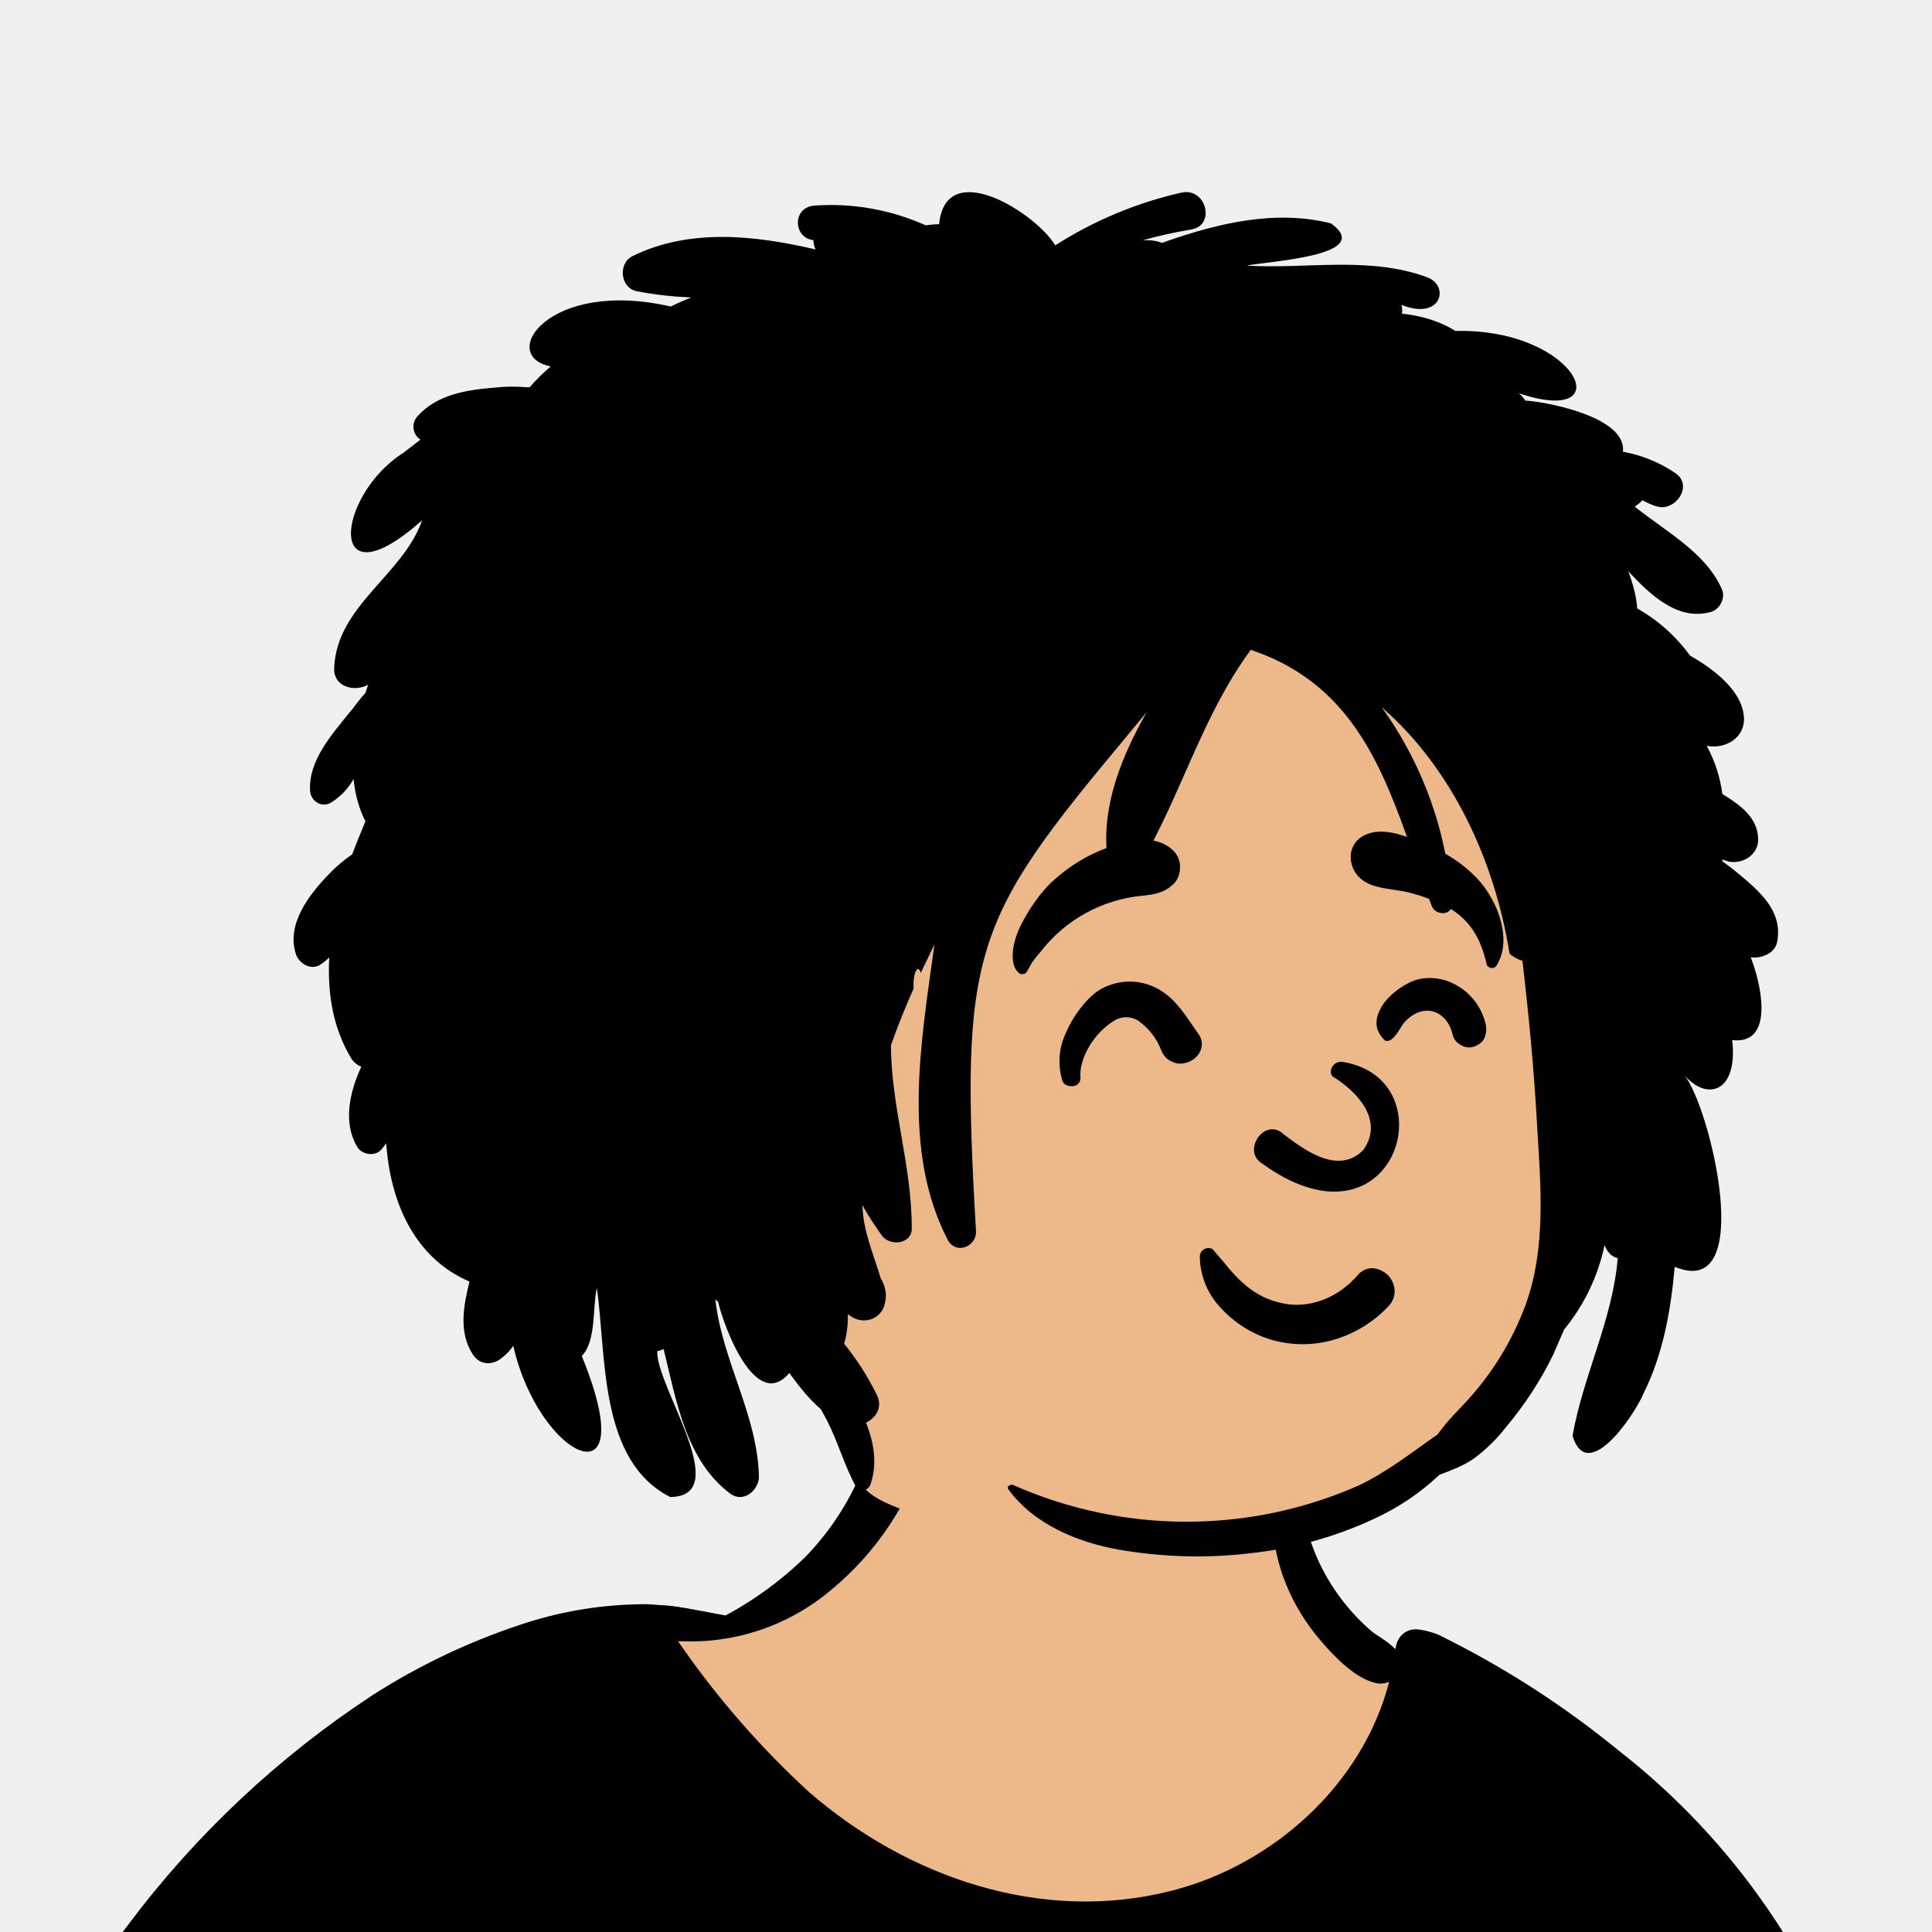
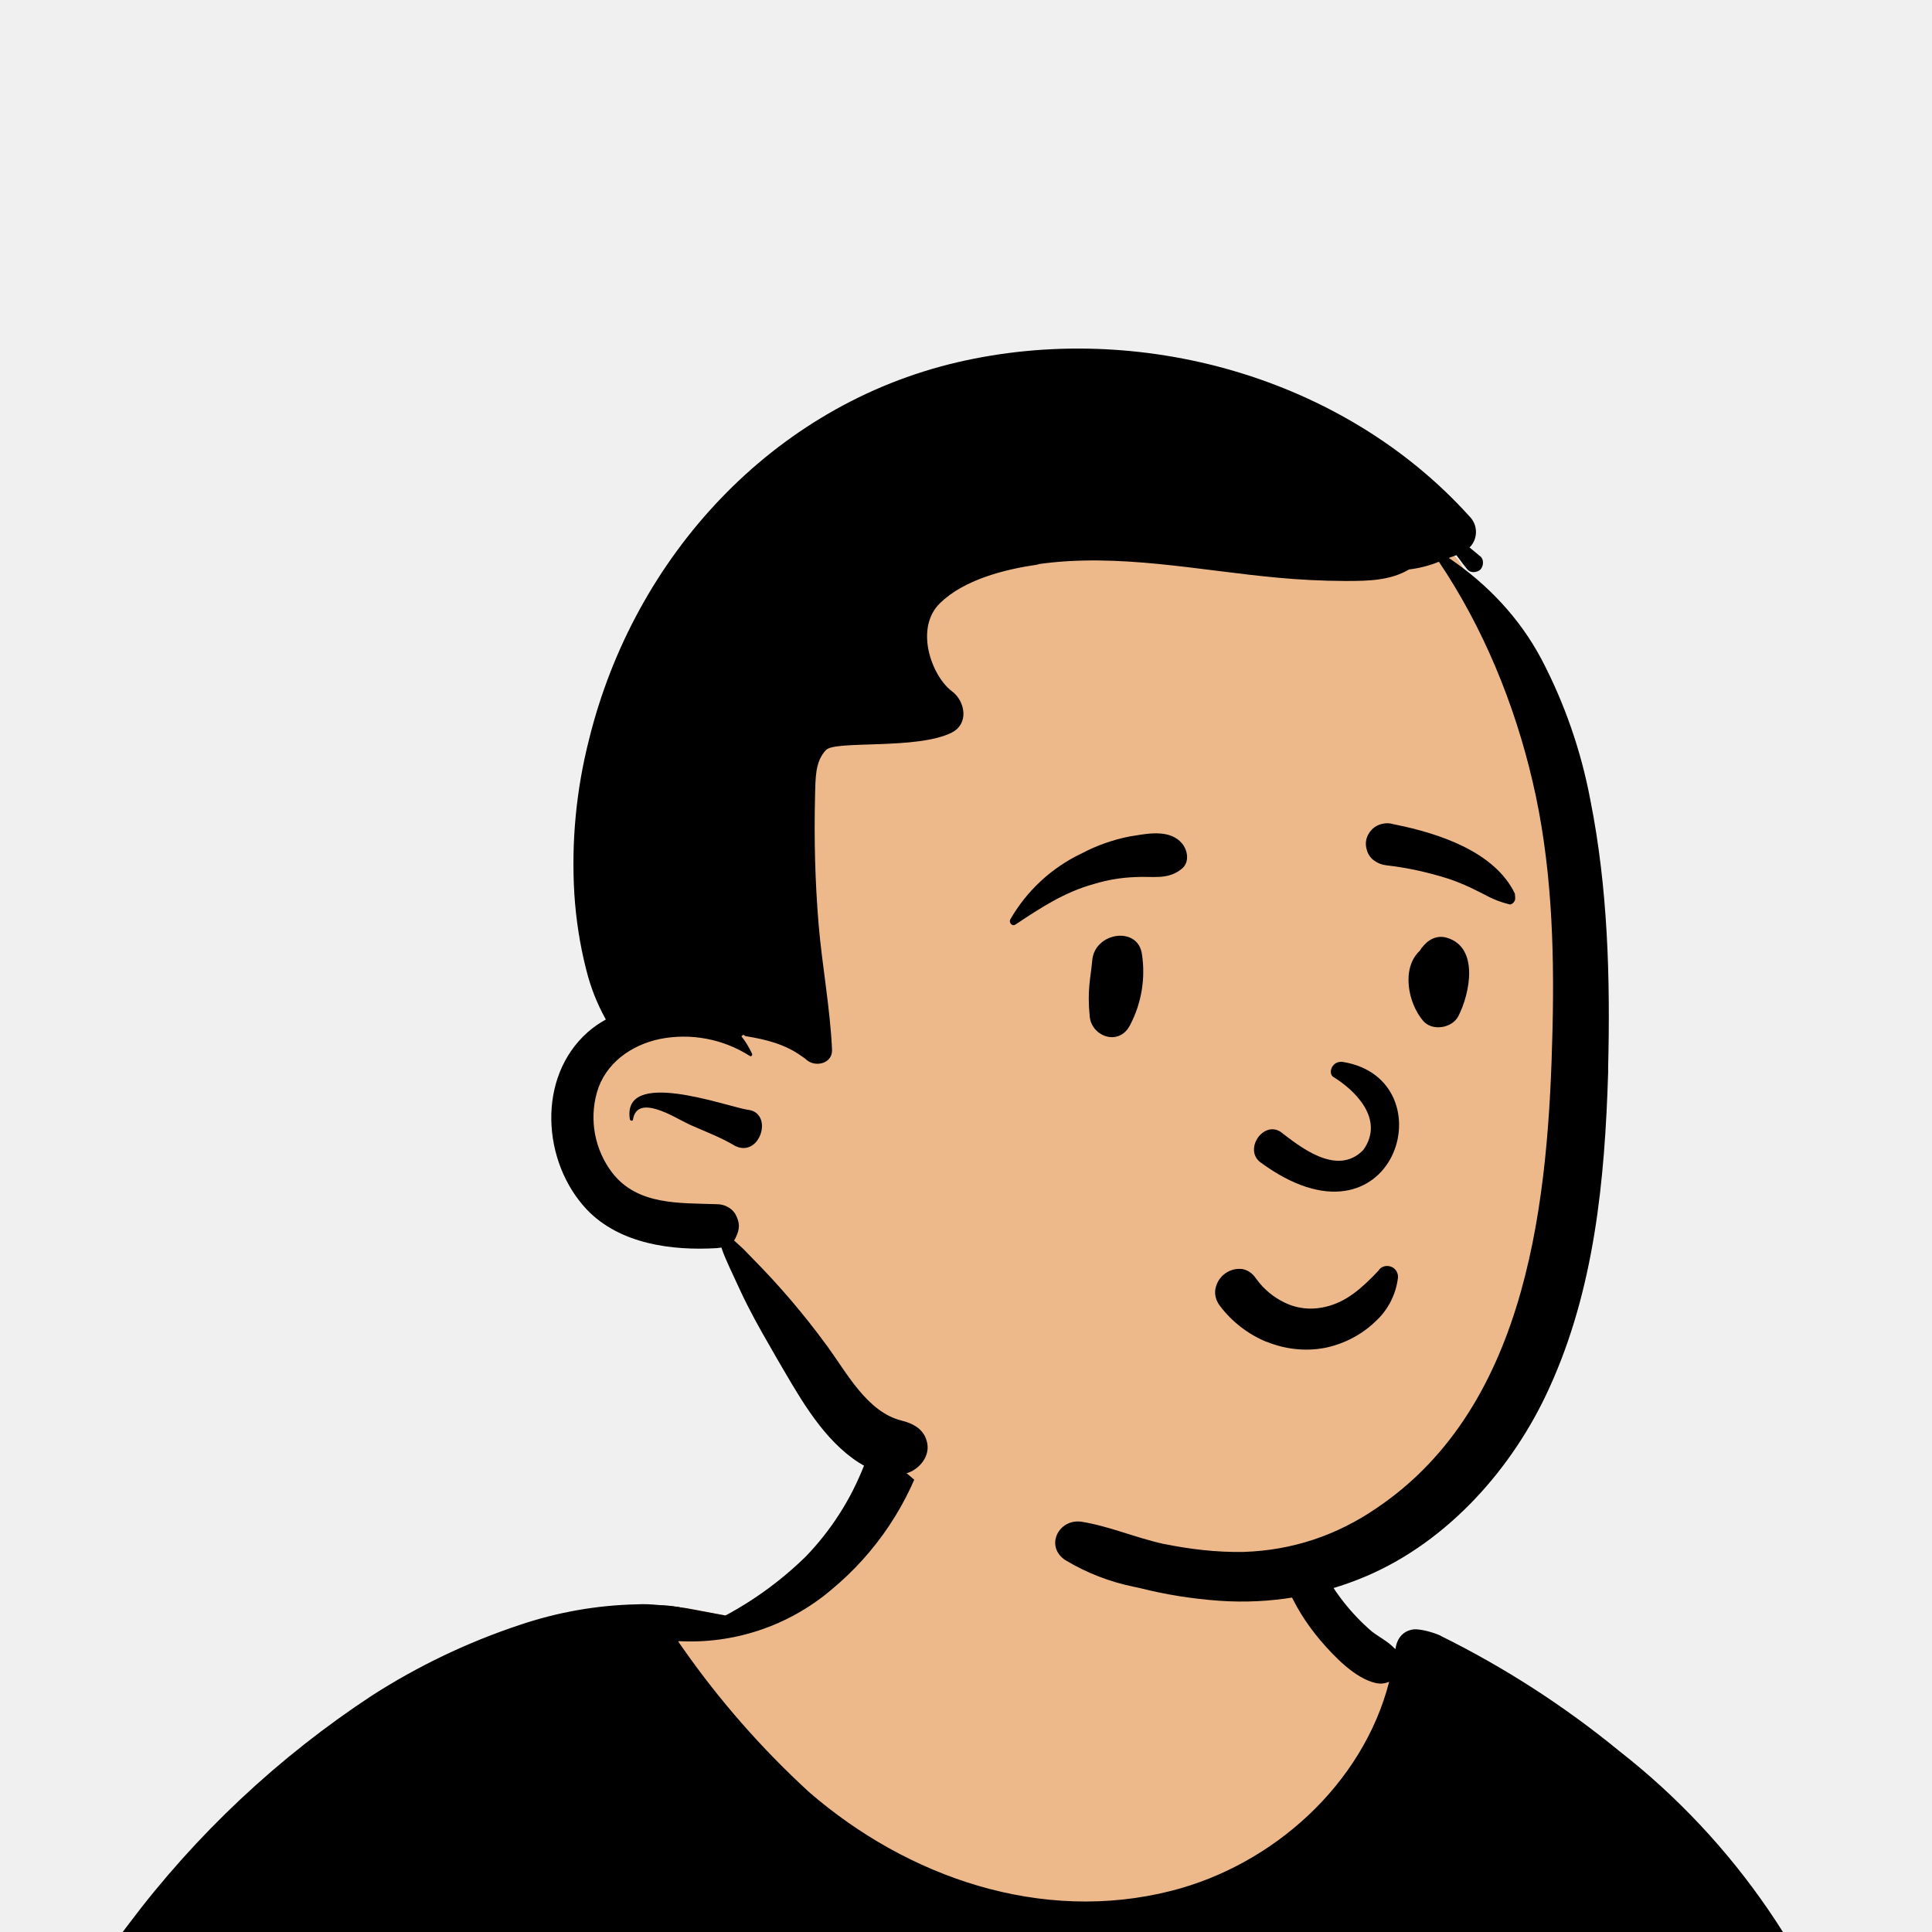
<svg xmlns="http://www.w3.org/2000/svg" viewBox="0 0 704 704" fill="none" shape-rendering="auto">
  <mask id="peep-09-mask">
    <rect width="704" height="704" rx="0" ry="0" x="0" y="0" fill="#fff" />
  </mask>
  <g mask="url(#peep-09-mask)">
    <g fill-rule="evenodd" clip-rule="evenodd">
      <path d="M705.3 1074a2351.1 2351.1 0 0 1-15.6-101c-1-7.7-2.5-16.4 2.7-22 7.3-8 14-14.8 14.8-26.2.8-10.7-2.8-22.4-5-32.8a809.4 809.4 0 0 0-17.3-64.7c-6.6-21.7-13.9-43.2-21.3-64.6-6.9-20-13.5-40.3-22.5-59.5-17-36.5-46-63.5-81.6-81.6-9-4.5-27-20.5-36.3-24-8.5-3.4-8.5 6.3-16.9 2.6-6.7-2.9-13-6.7-16.7-13.2-4-7-14.3-16.9-15.9-25-3.3-17.4.3-32.2-12-45.3a90 90 0 0 0-41.1-23.8c-33.7-9.3-78.5-2.8-98.8 28.5-9.7 14.9-13 33-26.2 45.1-11.4 10.7-8.8 18-23.6 23.4-.9.3-23.6-4.5-24.4-4.2-16.2-3.5-31.7 6.2-46.5 11.8a325.4 325.4 0 0 0-63 32.3 399.2 399.2 0 0 0-102.3 98.5 482.5 482.5 0 0 0-76.4 161c-1.7 6.4-3.5 13-1.5 19.4 1.7 5.3 5.4 9.2 9.8 12.4 6 4.3 18 7 17.7 15.7-.1 6.6-2.4 13.5-3.5 20-1.3 7.7-2.3 15.5-3.4 23.2-4.8 35.4-8.6 71-10.3 106.6a920 920 0 0 0-.5 106c.1 2.3.8 4.5 2 6.2-1 .4-1.2 2.4.1 2.7l2.7.5a12 12 0 0 0 7 2.4l5.5.2c19.3 4 38.6 7.9 58.1 10.8 23.8 3.5 47.6 6.3 71.5 8.7 49.2 4.8 98 3.2 147.1.6a1877 1877 0 0 1 147.4-2c49.2 1.4 98.4 3.5 147.6 4.4 55 1 110-.5 164.8-5 7.5-.5 12.2-6.5 10.7-14-8.9-44.7-19-89.1-27-134Z" fill="#edb98a" />
      <path d="m201 597.5 1.2-.4c14.5-5.7 29.6-14.8 45.4-11.4.5-.2 10.8 1.9 17.9 3.2l-6.7 7L247 598c40.7 67.1 88.8 100.7 144.3 100.7 55.5 0 97.7-33.6 126.4-100.7l4-1c.4 0 1 .2 1.5.4 9.3 3.6 27.4 19.6 36.3 24.1 35.6 18 64.5 45 81.6 81.6 8.7 18.6 15.2 38 21.8 57.5l.7 2c7.4 21.4 14.7 43 21.3 64.6 6.3 20.4 12 41 16.6 61.8l.7 2.9c2.2 10.4 5.8 22 5 32.8a29 29 0 0 1-3 10.7l-80.4 29 38.4 261.3c-35.1 1.5-70.3 2-105.5 1.3-49.2-.9-98.4-3-147.6-4.3-47.7-1.2-95.3-.7-143 1.7l-12 .6a946.3 946.3 0 0 1-139.5-1l-3.1-.3v-38.3l16.3-212.9-83-15.6-81.3-39.5a21.7 21.7 0 0 1-5.6-8.8c-1.9-6-.5-12 1-18l.5-1.3a492.8 492.8 0 0 1 76.4-161A399.3 399.3 0 0 1 138 629.7c19.8-13 40.9-23.9 63-32.3Z" fill="currentColor" />
      <path d="M232.2 584.6c5.1-.3 10.3.6 15.4 1 .4.1.6.8 0 .9-9 1.9-18 4.5-26.9 7.1l-3.8 1.2c-10 3-19.8 6-29.6 10-19.4 7.9-37.8 18.5-54.8 30.8C67.2 682.8 20 754.3-9.9 828.3a526 526 0 0 0-24.3 77c-.4 1.6-2 5.4-1 7 .7 1.3 3.6 2.1 5 2.9l4.5 2.3 25.2 12.9 2.3 1.1c38 18.6 78.4 34.4 121 35.5l.4-3.7a342 342 0 0 1 9.9-60c.3-1 1.6-.6 1.7.3 3 23.1 2 46.4 1 69.7-1.8 41-4.3 82.2-6.5 123.3-1.2 20.6-2.6 41-3.9 61.7-1.3 20.5-1.7 41.6-4.7 62-.6 4.6-6 7-10 6.6-4.4-.5-7.9-4.5-8-9 0-11.9 1.5-24 2.4-35.8l2.5-33.8c3.1-41.1 6.8-82.2 10.2-123.3a4771 4771 0 0 1 3.8-43.7C76.4 979.8 34.2 963-6.1 943.5c-.6 13.2-2 26.5-3.4 39.6-3.8 36.8-7.1 73.6-9.6 110.5a2254.2 2254.2 0 0 0-4.2 92.7l-.2 7c0 4.4-.5 8.5-4.3 11.7-3.7 3.3-8.9 3.5-12.6 0-5-4.6-4.2-10.9-4-17.1a1675.6 1675.6 0 0 1 1.8-47.2 1321 1321 0 0 1 10.5-109.5l2-14c3.5-26 7.5-52.7 15.5-77.9-3.1-1.5-6.2-3-9.3-4.7-5.5-2.7-11.2-5.4-16.6-8.4-4.2-2.5-7.9-5.8-9-10.8-1.4-5.5.6-11.5 2-16.9v-.4a502 502 0 0 1 26.6-80 523.2 523.2 0 0 1 67.8-117 353.8 353.8 0 0 1 88.7-83.3 239 239 0 0 1 53.8-25.7 142.6 142.6 0 0 1 42.8-7.5Zm90.1-66c6-6.5 18.1.2 15.2 8.8a108.2 108.2 0 0 1-34.7 52A79.4 79.4 0 0 1 247 598l1.7 2.4a321.1 321.1 0 0 0 46.1 52.6c36 31.2 84.8 48 132 36 37.1-9.4 69.8-38.8 79.4-76.2-1.3.6-3 .9-4.8.5-7.7-1.7-15.3-9.8-20.3-15.6-5.3-6.3-9.5-13-12.6-20.7-5.6-14-7.4-32.1.3-45.7 1-1.7 3-.7 3.3 1l.3 2.5c1.5 12.7 3.3 25 9.3 36.6a76 76 0 0 0 18.2 23.1c2.6 2 5.8 3.6 8.1 6l.5.4c.6-5 4.1-7.3 7.6-7.2 3.3.2 7.3 1.6 8.8 2.3l.1.1a341 341 0 0 1 65.1 42 259 259 0 0 1 88.4 129c7.5 25.3 11.8 51.4 16.3 77.4l2.8 16c4.2 23.9 8.9 48.4 18.4 70.7 2.5 5.7.6 11.1-5.5 13.4A1493 1493 0 0 1 688 953c3.7 16 6 32.5 8.7 48.5 6 34.1 13.2 68 19.4 102 3.2 17.5 6.1 35 9.3 52.3l4.7 25.2 2.4 13.6.1.7c.5 2.4 1 4.9.4 7.3-.8 2.7-2.9 4.6-4.8 6.6-1.6 1.6-3.8 1.6-5.7.7l-.7-.3c-3.4-1.6-6-3.2-7.3-7-.7-2.5-1-5.2-1.5-7.7a3535.6 3535.6 0 0 1-7.8-43.6l-1.6-9.1c-5.2-31.4-10.2-62.9-12.8-94.5-1-14-2.3-28.1-3.5-42.2l-.9-10.5c-1.1-13.3-2.5-27-2.7-40.5l-4.5 1.6L657 964c-5.5 2-12.5 6-18.4 5.2-2.9-.3-5-1.2-6.8-2.9 2 28.8 4.8 57.4 8.5 86a1965.7 1965.7 0 0 0 22 135c.6 3.2 1.4 6.4 1.9 9.6.5 3.7-.5 5.9-2.5 9-1.7 2.4-5 3.7-7.8 2-3.6-2.3-5.5-4.3-6.5-8.4-1-3.7-1.6-7.6-2.3-11.4a1654.2 1654.2 0 0 1-11.4-65.2c-7.8-52-12.7-104.4-15.2-156.8a1388 1388 0 0 1-1.4-77.8c0-13.3.5-26.6 1.4-39.9 1-13.4 3-26.5 4.8-39.8 0-.5.7-.5.7 0 .8 14.9 2.1 29.8 2.8 44.7.6 14.3.9 28.5 1.4 42.8.6 18.7 1.5 37.5 2.7 56.2a9.6 9.6 0 0 1 8.5-3.1c4.7-1 9.7-3.4 14.1-5l16.8-5.5 26.4-8.7a679 679 0 0 1-18-80.8l-2-12.3c-4-24.2-8.5-48.5-15.8-72a229.8 229.8 0 0 0-34.8-68.2 370.2 370.2 0 0 0-52.7-55.3C557 627 539.7 614 523 600c.1.9.2 2 0 3-3.5 25.9-17 50-35.8 67.9-37.7 36-93.6 43.4-142 26.5-46.7-16.3-88-55-102.6-102.8-.3-.8.8-1 1.3-.5l2.4 3.3c0-.4.2-.9.7-1a129 129 0 0 0 46.6-29.2 100.2 100.2 0 0 0 21.3-33.3l.4-1c1.7-5 3.2-10.2 7-14.2Z" fill="#000" />
    </g>
    <g transform="matrix(.99789 0 0 1 156 62)">
      <g fill-rule="evenodd" clip-rule="evenodd">
-         <path d="M242 75.3c56.8 0 115.6 44 136.4 72 24 32.5 43 188.4 34.1 241.3-8.9 53-53.1 110.6-130 110.6-76.7 0-123.5-9.5-125.3-23.2-2-13.8-50.7-90.2-50.7-90.2s-49.9-14-50-47.6c-.3-33.5 26.7-45.7 26.7-45.7s-9.6-132.3 14.5-166.7C122 91.3 185.3 75.3 242 75.3Z" fill="#edb98a" />
-         <path d="M275.1 8.2c9-2 12.6 11.8 3.7 13.4-6 1-12 2.3-18 4 2.4-.2 4.9 0 7.2.9l1.4-.5c19.2-6.7 40.1-11.7 60.3-6.6 16.6 12-24.1 13.8-30.7 15.4 22 1.3 44.7-3.6 66 4.3 8.1 3.2 5 15.8-9.6 10 .3 1 .4 2.2.2 3.2 6.6.7 13.5 2.5 19.5 6.3 44.7-1.1 60.8 35.3 23.2 22.7 1 .8 1.8 1.8 2.4 2.7h.6c10 .9 36.4 6.6 35 18.6a50 50 0 0 1 19.6 8.1c5.9 4.7-.5 13.6-7 11.9-2-.5-3.7-1.4-5.5-2.3-.7.8-1.6 1.5-2.8 2.3 11.3 9.1 26.2 16.8 32 30.5 1.1 3.3-1.2 7.3-4.6 8-11.8 3-21.6-6.2-29.7-14.9 1.7 4.8 3 9.4 3.2 13.5a61 61 0 0 1 19.3 17.2c8.7 4.9 19.4 13 19.7 22.9.2 7.2-6.9 11.2-13.4 10h-.2a50 50 0 0 1 5.7 17.5l.6.4c6.2 3.8 12.3 8.4 12.5 16 .1 5.7-5.6 9.4-11 8.2l-2.1-.7v.6c2.2 1.6 4.4 3.3 6.4 5l1.8 1.5c7 6 13.8 12.8 11.8 23-.7 3.5-4.3 5.3-7.5 5.6H483l.3.8c4.4 11.9 7.3 31-7.1 29.3 2.2 19.4-9.5 22.3-17.6 12.6 9.5 11.3 26.8 82.7-3.4 70-1.4 16-4.3 32.2-11.6 46.6l-.2.5c-3.7 8-20.2 32-25.5 14.5 3.8-21.8 14.7-42.4 16.5-64.8-2.2-.3-4-2.4-4.8-4.7a71.8 71.8 0 0 1-14.8 30.8l-3.9 9a128.2 128.2 0 0 1-17.2 26.4 59.5 59.5 0 0 1-12 11.7c-3.8 2.6-8.2 4.2-12.4 5.8a88.3 88.3 0 0 1-24.2 16.2 143.7 143.7 0 0 1-45 12.4c-16 1.9-32 1.4-47.7-1.3-15-2.6-31.2-9.2-40.5-22-.8-1 .7-2 1.7-1.6a156.4 156.4 0 0 0 126 .3c10.6-5 19.5-12.1 29-18.7 1.8-2.4 3.7-4.8 5.8-7l3.3-3.5a106.3 106.3 0 0 0 23.3-37.4c7.2-20.4 5.3-42.6 4-63.9l-.1-1.8c-1.1-19.7-3-39.4-5.3-59-1.7-.5-3.4-1.4-4.7-2.6-5.3-33.3-20.7-67.3-46.7-89.8a136.7 136.7 0 0 1 25.6 71.5c.4 4.6-5.9 4.5-7.3 1-14.5-37.8-21.9-78.6-66.1-93.4-17.6 23.8-25.3 52.5-40 77.6-3.8 5.9-12 3-12.5-3.3-1.8-18 5.5-35.8 14.5-51.6l-7.3 8.8c-56.4 67.5-61 77.6-55 181-.5 5.2-7.2 7.7-10.2 2.8-17.2-32.8-9.8-73-5-108l-5 10.4c-1.1-3.6-3 .4-2.6 5.7-3 6.7-5.8 13.6-8.3 20.7.1 22.4 7.6 43.9 7.6 66.2.5 6.3-8 7.3-11 3-2.6-3.7-5-7.2-7-11 .2 9.4 4 17.7 6.6 26.5 1.8 3.1 2.6 6.4 1.4 9.9v.3c-2 5.8-9 7-13.3 3 0 3.7-.3 7.4-1.4 10.8a99 99 0 0 1 12.2 19.2c1.8 4.3-.7 7.9-4.2 9.6 3 7.5 4.2 15.2 1.6 22.6-.8 2.2-4 3-5.3.7-4.2-7.7-6.5-16.2-10.5-24a112 112 0 0 0-2.3-4.2c-4.4-3.8-8-8.4-11.5-13.2-12.2 14.4-23.8-16.5-26-25.9l-1-.9c2.4 22.3 15.7 42.7 15.9 65.1-.5 4.7-5.6 9-10.3 5.8C94 470.2 90.6 448.1 86 429.6c-.7.3-1.5.6-2.3.7-.8 12.5 28.4 53 4.7 53.2-26.2-13.3-23.2-51.5-26.8-76.2-1.6 7.4-.2 19.5-5.5 24.8 22.8 55.4-15.6 37.7-25-3.7a19.8 19.8 0 0 1-4.3 4.5c-3.4 2.7-8 2.6-10.5-1.4-5.2-8-3.4-17.6-1.2-26.5-20.2-8.7-28.9-29-30.4-50.4l-1.7 2.2c-2.5 2.9-7.4 1.9-9-1.1-5.1-8.7-2.7-19.7 1.6-29a7.7 7.7 0 0 1-3.4-2.6c-7-11.3-9-24.2-8.3-37.2-1 .9-2 1.8-3.1 2.5-3.4 2.4-7.8-.2-9-3.5-3.8-11 4.8-22 12-29.4 2.5-2.6 5.4-5.1 8.5-7.2 1.5-4.1 3.2-8.1 4.8-12-2.4-4.8-3.8-10-4.3-15.4-2 3.4-4.6 6.3-8.3 8.6-3.5 2-7.4-.7-7.6-4.3-.7-11 8-20.6 14.5-28.7l.7-.8c1.1-1.5 3-4 5-6.2l1-3c-5 2.8-12.8.8-12.4-6.2 1-22.7 25.1-33.7 32.1-53.7-35.4 31.4-31.6-9-6.7-24.7l6.1-4.7a5.6 5.6 0 0 1-1-8.6c7.2-8 18.3-9.6 28.6-10.4 3.7-.4 7.4-.4 11-.1h1.3c2.4-2.8 5.1-5.4 7.7-7.6-19.6-3.7-1-32.1 43.8-21.8a89 89 0 0 1 7.5-3.3c-6.7-.3-13.3-1-20-2.3-5.9-1.2-6.8-10-1.6-12.7 20.8-10.3 44.8-7.7 67-2.5-.5-1-.8-2.2-.8-3.4-7.3-.7-8-12 .5-12.6a85 85 0 0 1 40.5 7.2c1.6-.2 3.2-.4 4.9-.4 2.4-24.8 35.2-4.2 42.4 7.7a145.4 145.4 0 0 1 46-19.2Z" fill="#000" />
+         <path d="M405.3 225.3c11.3-8.2-5.6-35-11.4-43l-15-31.4c.6-8.5-7.8-16.1-16-13.5-7.2-5.2-19.3-2.7-23 5.4-79.4-34.6-216.8-20.2-224 86.5-15.3 30.4-30.5 61-44.2 92.3-18.9 1-28 24-16.8 38.9 1.5 24 16.8 26 37.2 25 8.2 2 16.7 3.2 22.9 9.6a68.5 68.5 0 0 1 10.9 16.7 204.4 204.4 0 0 0 56.4 69.3c38 28.3 89.2 48.7 136.4 34.9 101.6-39.9 121.6-199.3 86.6-290.7Z" fill="#edb98a" />
+         <path d="M193.3 70c66.4-15.4 141 5.3 187 56.2a8 8 0 0 1 0 11.3l4 3.3c1.3 1.1 1.1 3.5 0 4.7-1.2 1.2-3.7 1.4-4.8 0l-1.6-2-2.4-3.2-2.8 1c14 9.4 25.8 21.8 33.8 36.8a183.9 183.9 0 0 1 17.9 51.4c6.4 32 7.3 64.9 6.5 97.4v1.8c-1.2 39.3-5 79.2-21.6 115.3-13.2 29-36.8 55.5-66.4 68.2-17 7.3-35.4 10.4-54 9.1-9.7-.7-19.4-2.2-28.9-4.6l-2.3-.5a79 79 0 0 1-25-9.7c-7.6-5-2.5-15.2 5.9-14 10 1.6 19.7 5.8 29.6 8 9.8 2 19.7 3.2 29.7 3 17.7-.6 33.9-6 48.5-16 56-37.7 62.8-113.7 64.2-175 .7-30-.4-60.5-7.3-89.8-6.6-28.2-18-56-34.2-80a42.2 42.2 0 0 1-10.9 2.8c-6.7 4-14.8 4.2-22.6 4.2h-1a275 275 0 0 1-24.4-1.2c-28.6-2.6-58-9-86.9-5l-1.1.3c-11.9 1.7-26.6 5.5-35.3 14-9.4 9.2-3 26.6 4.4 32.1 4.8 3.6 6.3 11.7 0 15-12.5 6.4-42.7 2.8-46 6.4-4.1 4.2-3.8 10.7-4 16.2v.4c-.4 15.7 0 31.4 1.3 47 1.3 15.2 4.2 30.4 4.9 45.6.2 5-5.9 6.5-9.2 3.8-.6-.6-1.3-1-2-1.5-6-4.3-12.8-6-20.1-7.2-.4 0-.7-.3-1-.5v-.1l-.8.6c1.5 1.9 2.8 4 3.9 6.4.2.5-.3 1.1-.8.8a44.9 44.9 0 0 0-32.9-6.2c-10.5 2.2-20 8.9-23 19.6a33.3 33.3 0 0 0 5.6 29.1c9.3 12 24.6 11 38.3 11.5 2.7 0 5.6 1.4 6.9 4 1.5 3 1.4 5 0 8a5 5 0 0 1-.7 1.2l3.3 3 3.6 3.7a277.3 277.3 0 0 1 26.6 31.1l.6.8c7.1 9.7 14.5 23.8 26.9 27 4.2 1 8.2 3 9.4 7.6 1.3 4.6-1.7 9-5.7 11-7 3.3-15.7-.6-21.4-4.8-12.3-9-20.3-23.9-28-37l-2-3.5c-3.9-6.7-7.7-13.5-11-20.6-1.8-4-3.8-8-5.5-12a42 42 0 0 1-1.4-3.7l-1.6.2c-16.5 1-35.5-1.5-47.5-14-16.4-17.3-18.4-48.2.3-64.7a36 36 0 0 1 6.6-4.6 73.3 73.3 0 0 1-7.2-18.3c-2.3-9-3.7-18.2-4.3-27.4a183 183 0 0 1 5.4-56.5c16.5-66.5 67-121.6 134.5-137.3ZM73.7 346c-3.2-19 34.7-5 43-3.6h.2c9.5 1.3 4.2 18-5.1 13l-.3-.2c-5-2.9-10.6-5-16-7.4l-1-.5c-4.3-2-18.2-11-19.7-1.3 0 .5-1 .5-1 0Z" fill="#000" />
      </g>
    </g>
    <g transform="translate(315 248)">
-       <path fill-rule="evenodd" clip-rule="evenodd" d="M171 240.2a40.7 40.7 0 0 1-22.7 0c-6.9-2-13.8-6.3-18.9-12.1a27.4 27.4 0 0 1-7.2-18.2c0-.8.3-1.4.7-2a3.3 3.3 0 0 1 3.9-.8 174.4 174.4 0 0 0 3.7 4.3c6.1 7.7 12.1 13.4 21.4 15.4 5 1.2 10.1.7 14.8-1 5-1.8 9.4-5 13-9.1a7 7 0 0 1 5.2-2.6c2 0 4.1 1 5.7 2.4a8.8 8.8 0 0 1 2.6 5.8c0 1.9-.5 3.8-2.2 5.6a44.3 44.3 0 0 1-20 12.3Zm-.2-95.8c7.6 4.6 19 15.3 11 26.6-9.6 10-23.4-1.4-30.2-6.6-6.3-4-13.3 6.3-7.5 11 49 36.3 69-29.8 30.5-36.4-4.2-.8-5.8 4-3.8 5.4Zm-70.6-20.2a8.4 8.4 0 0 0-8.5-.7 27.5 27.5 0 0 0-9.8 9.8c-2 3.4-3.5 7.4-3.2 11.5 0 1-.3 1.6-.9 2.2-.4.4-1 .7-1.8.8-.6 0-1.3 0-2-.2-1-.4-1.6-1-1.8-1.6a23.8 23.8 0 0 1 1.2-17.6c3.2-7.6 9-14 12.8-16a21.4 21.4 0 0 1 20.7-.1c5.5 3 9 8 12.4 13l2.2 3.2c1.6 2 1.7 4.1 1.1 5.9-.6 2-2.3 3.6-4.3 4.5-2 .8-4.2 1-6.1 0-1.7-.6-3.2-2-4.1-4.3a23.1 23.1 0 0 0-8-10.4Zm123.2 8.6c-1.6.9-3 1.1-4.8.6-1-.3-2-1-2.8-1.7a5.6 5.6 0 0 1-1.5-2.8c-.6-2.7-2-5.2-4.1-6.8a8.2 8.2 0 0 0-6.5-1.7c-2.7.4-5.3 2.2-7 4.2-.6.7-1 1.4-1.5 2.2-.9 1.4-1.7 2.8-3 3.8-.4.4-1 .7-1.7.7l-.8-.1c-2.7-2.7-3.2-4.8-3.1-6.8 0-2 1-4.2 2.2-6.2 3.2-4.7 9.2-8.5 13.2-9.4 5.6-1.2 11 .2 15.5 3.3a22 22 0 0 1 9 13.7c.2 1.4 0 2.8-.4 4a5.6 5.6 0 0 1-2.7 3Zm-111-58.5c-3.3 3.2-7.3 3.7-11.2 4.1a53 53 0 0 0-37 20.4 74.6 74.6 0 0 0-3.2 4 28 28 0 0 1-1.5 2.7c-.5.9-.8 1.1-1 1.3l-1.3.2a2 2 0 0 1-1-.5c-1.7-1.5-2.2-3.8-2.2-6.3 0-3.9 1.5-8 2.8-10.7 3-6 7.2-12.3 12.2-16.8 5.7-5.1 12-9 19.2-11.7a39 39 0 0 1 14.6-3c3.5.2 6.8 1.2 9.6 3.8A8.4 8.4 0 0 1 115 68c0 2.3-.8 4.6-2.5 6.3Zm117.8 29.6c-.2.4-.5.6-.8.7a2 2 0 0 1-2-.3c-.4-.2-.6-.6-.7-1-2.2-9.7-6.4-16.9-15.6-21.5a66 66 0 0 0-14.6-5l-4.4-.7c-4.8-.7-9.5-1.5-12.6-5.3a10.2 10.2 0 0 1-2.2-8c.4-2.5 1.9-4.9 4.6-6.3 6.7-3.5 15 0 21.9 2.9l1.4.6A51 51 0 0 1 223 71.8c4 4.2 7.7 10.4 9.1 16.8 1.3 5.3 1 10.8-1.8 15.3Z" fill="#000" />
+       <path fill-rule="evenodd" clip-rule="evenodd" d="M146.6 241a40.7 40.7 0 0 1-17.1-13.2c-1.5-2-2-4.2-1.6-6.2a8.9 8.9 0 0 1 9.6-7.2c1.9.3 3.7 1.3 5.2 3.5l.3.4a27 27 0 0 0 10 8.3c3.6 1.8 7.8 2.6 12.1 2.1 8.3-1 14-5.4 20-11.4l2.2-2.3c.5-.8 1.1-1.2 1.9-1.5a4 4 0 0 1 4.6 1.6c.4.7.7 1.5.6 2.5a25.7 25.7 0 0 1-8.5 16.2c-5.1 4.9-12 8.2-18.4 9.4-7.1 1.3-14.4.4-21-2.3Zm24.2-96.6c7.6 4.6 19 15.3 11 26.6-9.6 10-23.4-1.4-30.2-6.6-6.3-4-13.3 6.3-7.5 11 49 36.3 69-29.8 30.5-36.4-4.2-.8-5.8 4-3.8 5.4ZM83 102c.8-10.3 16.6-12.7 18.1-2.4a42 42 0 0 1-4.3 25.9c-4 7.9-14 4.2-14.7-3-1-9.7.3-14 .9-20.5Zm120-4.5c2.2-3 5.4-4.9 9.2-3.8 11.9 3.5 8.4 20.4 4.2 28.6-2.3 4.4-9.6 5.6-12.9 1.6-5.4-6.4-8-19.1-1.1-25.5l.6-1ZM96.6 56.8l1.9-.3c5.8-1 13-2 17.1 2.7 2.2 2.5 3 7 0 9.4-5.1 4.2-10.8 2.6-17 3-5.1.2-10 1-14.9 2.5C73 77 64.2 82.8 55 88.9c-1.2.8-2.4-.7-1.9-1.8a59.3 59.3 0 0 1 26-24.1 64 64 0 0 1 17.5-6.2Zm95.6-4.6 1.4.3c15.7 3.2 36 9.8 43.4 25.1.3 2.2 0 2.7-.3 3-.2.3-.4.7-1.4 1A36 36 0 0 1 226 78l-2.8-1.4a77.7 77.7 0 0 0-10.1-4.3c-7.5-2.4-15.1-4.1-23-5a9.4 9.4 0 0 1-4.5-1.8 7 7 0 0 1-2.6-4 7 7 0 0 1 .8-5.8 7.4 7.4 0 0 1 3.6-3.1c1.5-.6 3.2-.8 4.9-.4Z" fill="#000" />
    </g>
    <g transform="translate(279 400)" />
    <g transform="translate(179 343)" />
    <g transform="translate(203 303)" />
  </g>
</svg>
